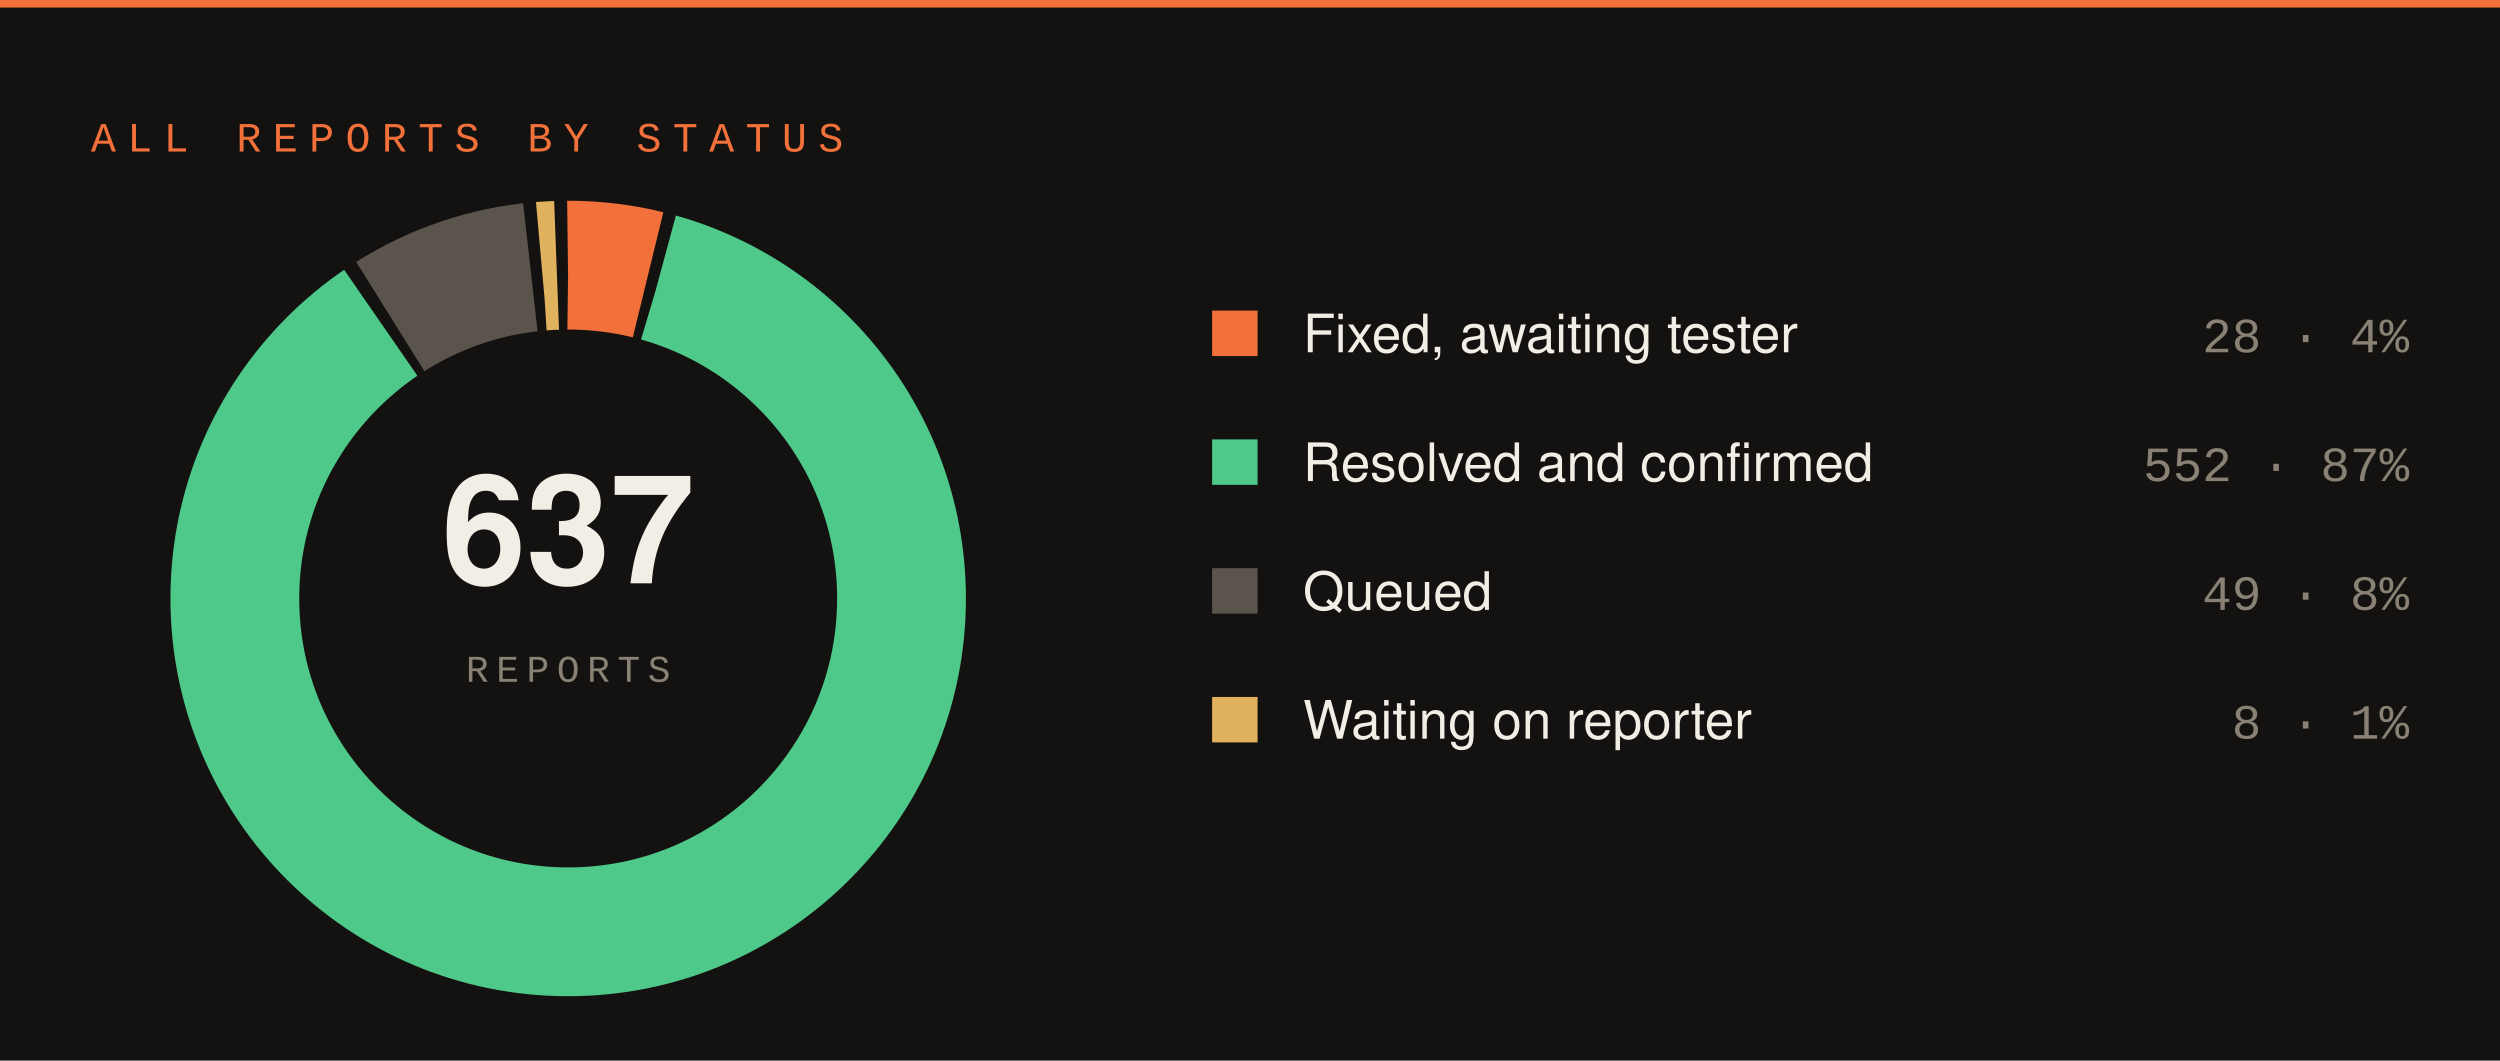
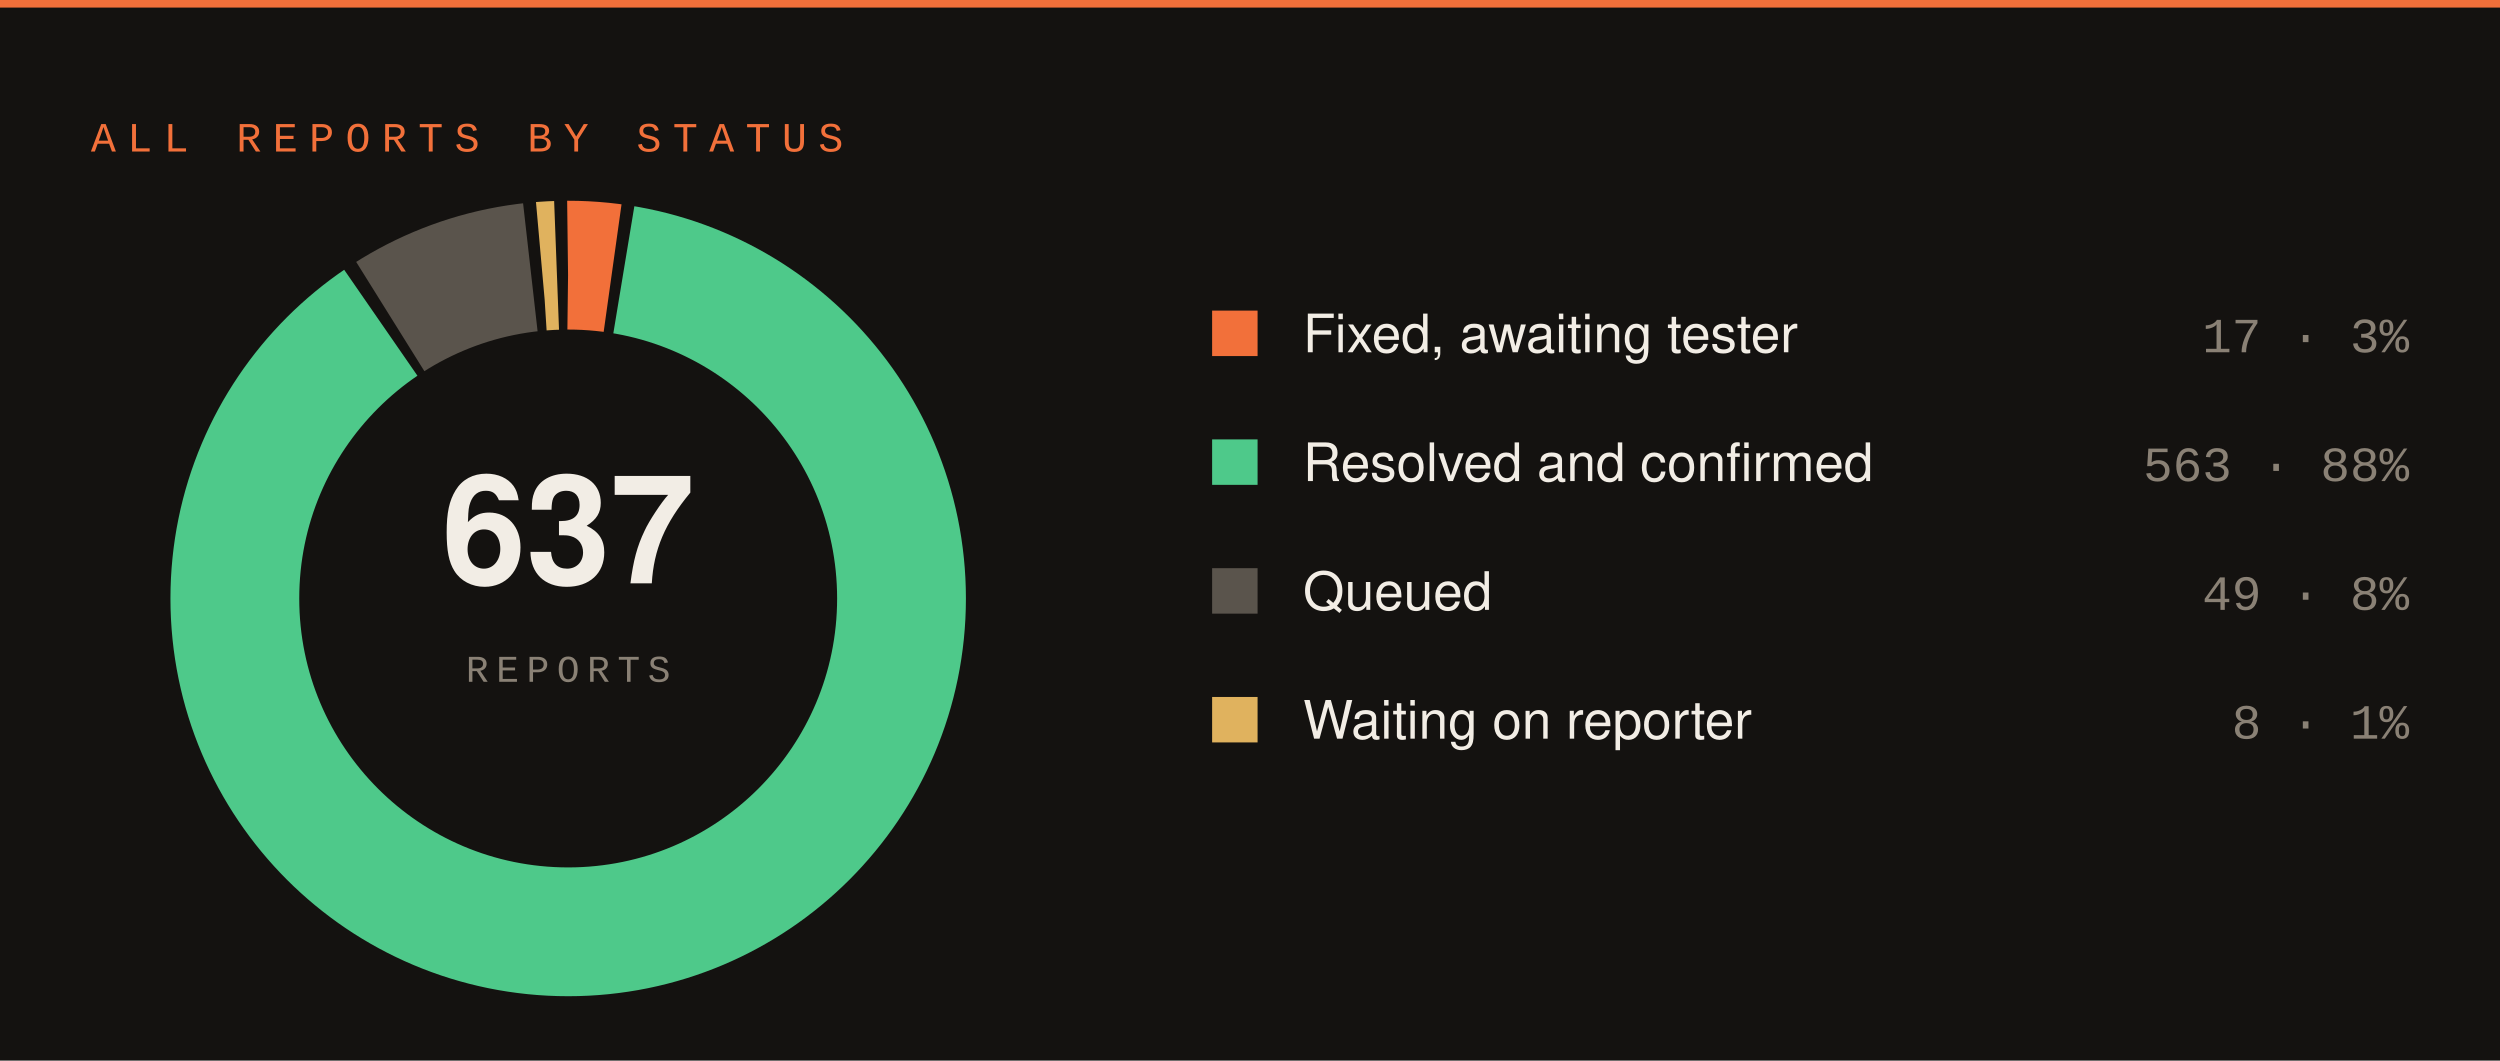
<svg xmlns="http://www.w3.org/2000/svg" width="660" height="280" viewBox="0 0 660 280">
  <rect width="660" height="280" fill="#141210" />
  <rect x="0" y="0" width="660" height="2" fill="#f2703a" />
  <text x="24" y="40" font-family="SFMono-Regular,Consolas,Liberation Mono,monospace" font-size="11" letter-spacing="3" fill="#f2703a">ALL REPORTS BY STATUS</text>
-   <circle cx="150" cy="158" r="88" fill="none" stroke="#f2703a" stroke-width="34" stroke-dasharray="21.30 531.62" stroke-dashoffset="-0.00" transform="rotate(-90 150 158)" />
-   <circle cx="150" cy="158" r="88" fill="none" stroke="#4ec98a" stroke-width="34" stroke-dasharray="476.14 76.78" stroke-dashoffset="-24.30" transform="rotate(-90 150 158)" />
+   <circle cx="150" cy="158" r="88" fill="none" stroke="#f2703a" stroke-width="34" stroke-dasharray="11.76 541.16" stroke-dashoffset="-0.00" transform="rotate(-90 150 158)" />
+   <circle cx="150" cy="158" r="88" fill="none" stroke="#4ec98a" stroke-width="34" stroke-dasharray="485.69 67.23" stroke-dashoffset="-14.76" transform="rotate(-90 150 158)" />
  <circle cx="150" cy="158" r="88" fill="none" stroke="#5a544c" stroke-width="34" stroke-dasharray="39.53 513.39" stroke-dashoffset="-503.44" transform="rotate(-90 150 158)" />
  <circle cx="150" cy="158" r="88" fill="none" stroke="#e0b25e" stroke-width="34" stroke-dasharray="3.94 548.98" stroke-dashoffset="-545.98" transform="rotate(-90 150 158)" />
  <text x="150" y="154" font-family="-apple-system,Segoe UI,Helvetica,Arial,sans-serif" font-size="40" font-weight="700" fill="#f2ede5" text-anchor="middle">637</text>
  <text x="150" y="180" font-family="SFMono-Regular,Consolas,Liberation Mono,monospace" font-size="10" letter-spacing="2" fill="#8a8175" text-anchor="middle">REPORTS</text>
  <rect x="320" y="82" width="12" height="12" fill="#f2703a" />
  <text x="344" y="93" font-family="-apple-system,Segoe UI,Helvetica,Arial,sans-serif" font-size="14" fill="#f2ede5">Fixed, awaiting tester</text>
-   <text x="636" y="93" font-family="SFMono-Regular,Consolas,Liberation Mono,monospace" font-size="13" fill="#8a8175" text-anchor="end">28 · 4%</text>
+   <text x="636" y="93" font-family="SFMono-Regular,Consolas,Liberation Mono,monospace" font-size="13" fill="#8a8175" text-anchor="end">17 · 3%</text>
  <rect x="320" y="116" width="12" height="12" fill="#4ec98a" />
  <text x="344" y="127" font-family="-apple-system,Segoe UI,Helvetica,Arial,sans-serif" font-size="14" fill="#f2ede5">Resolved and confirmed</text>
-   <text x="636" y="127" font-family="SFMono-Regular,Consolas,Liberation Mono,monospace" font-size="13" fill="#8a8175" text-anchor="end">552 · 87%</text>
+   <text x="636" y="127" font-family="SFMono-Regular,Consolas,Liberation Mono,monospace" font-size="13" fill="#8a8175" text-anchor="end">563 · 88%</text>
  <rect x="320" y="150" width="12" height="12" fill="#5a544c" />
  <text x="344" y="161" font-family="-apple-system,Segoe UI,Helvetica,Arial,sans-serif" font-size="14" fill="#f2ede5">Queued</text>
  <text x="636" y="161" font-family="SFMono-Regular,Consolas,Liberation Mono,monospace" font-size="13" fill="#8a8175" text-anchor="end">49 · 8%</text>
  <rect x="320" y="184" width="12" height="12" fill="#e0b25e" />
  <text x="344" y="195" font-family="-apple-system,Segoe UI,Helvetica,Arial,sans-serif" font-size="14" fill="#f2ede5">Waiting on reporter</text>
  <text x="636" y="195" font-family="SFMono-Regular,Consolas,Liberation Mono,monospace" font-size="13" fill="#8a8175" text-anchor="end">8 · 1%</text>
</svg>
